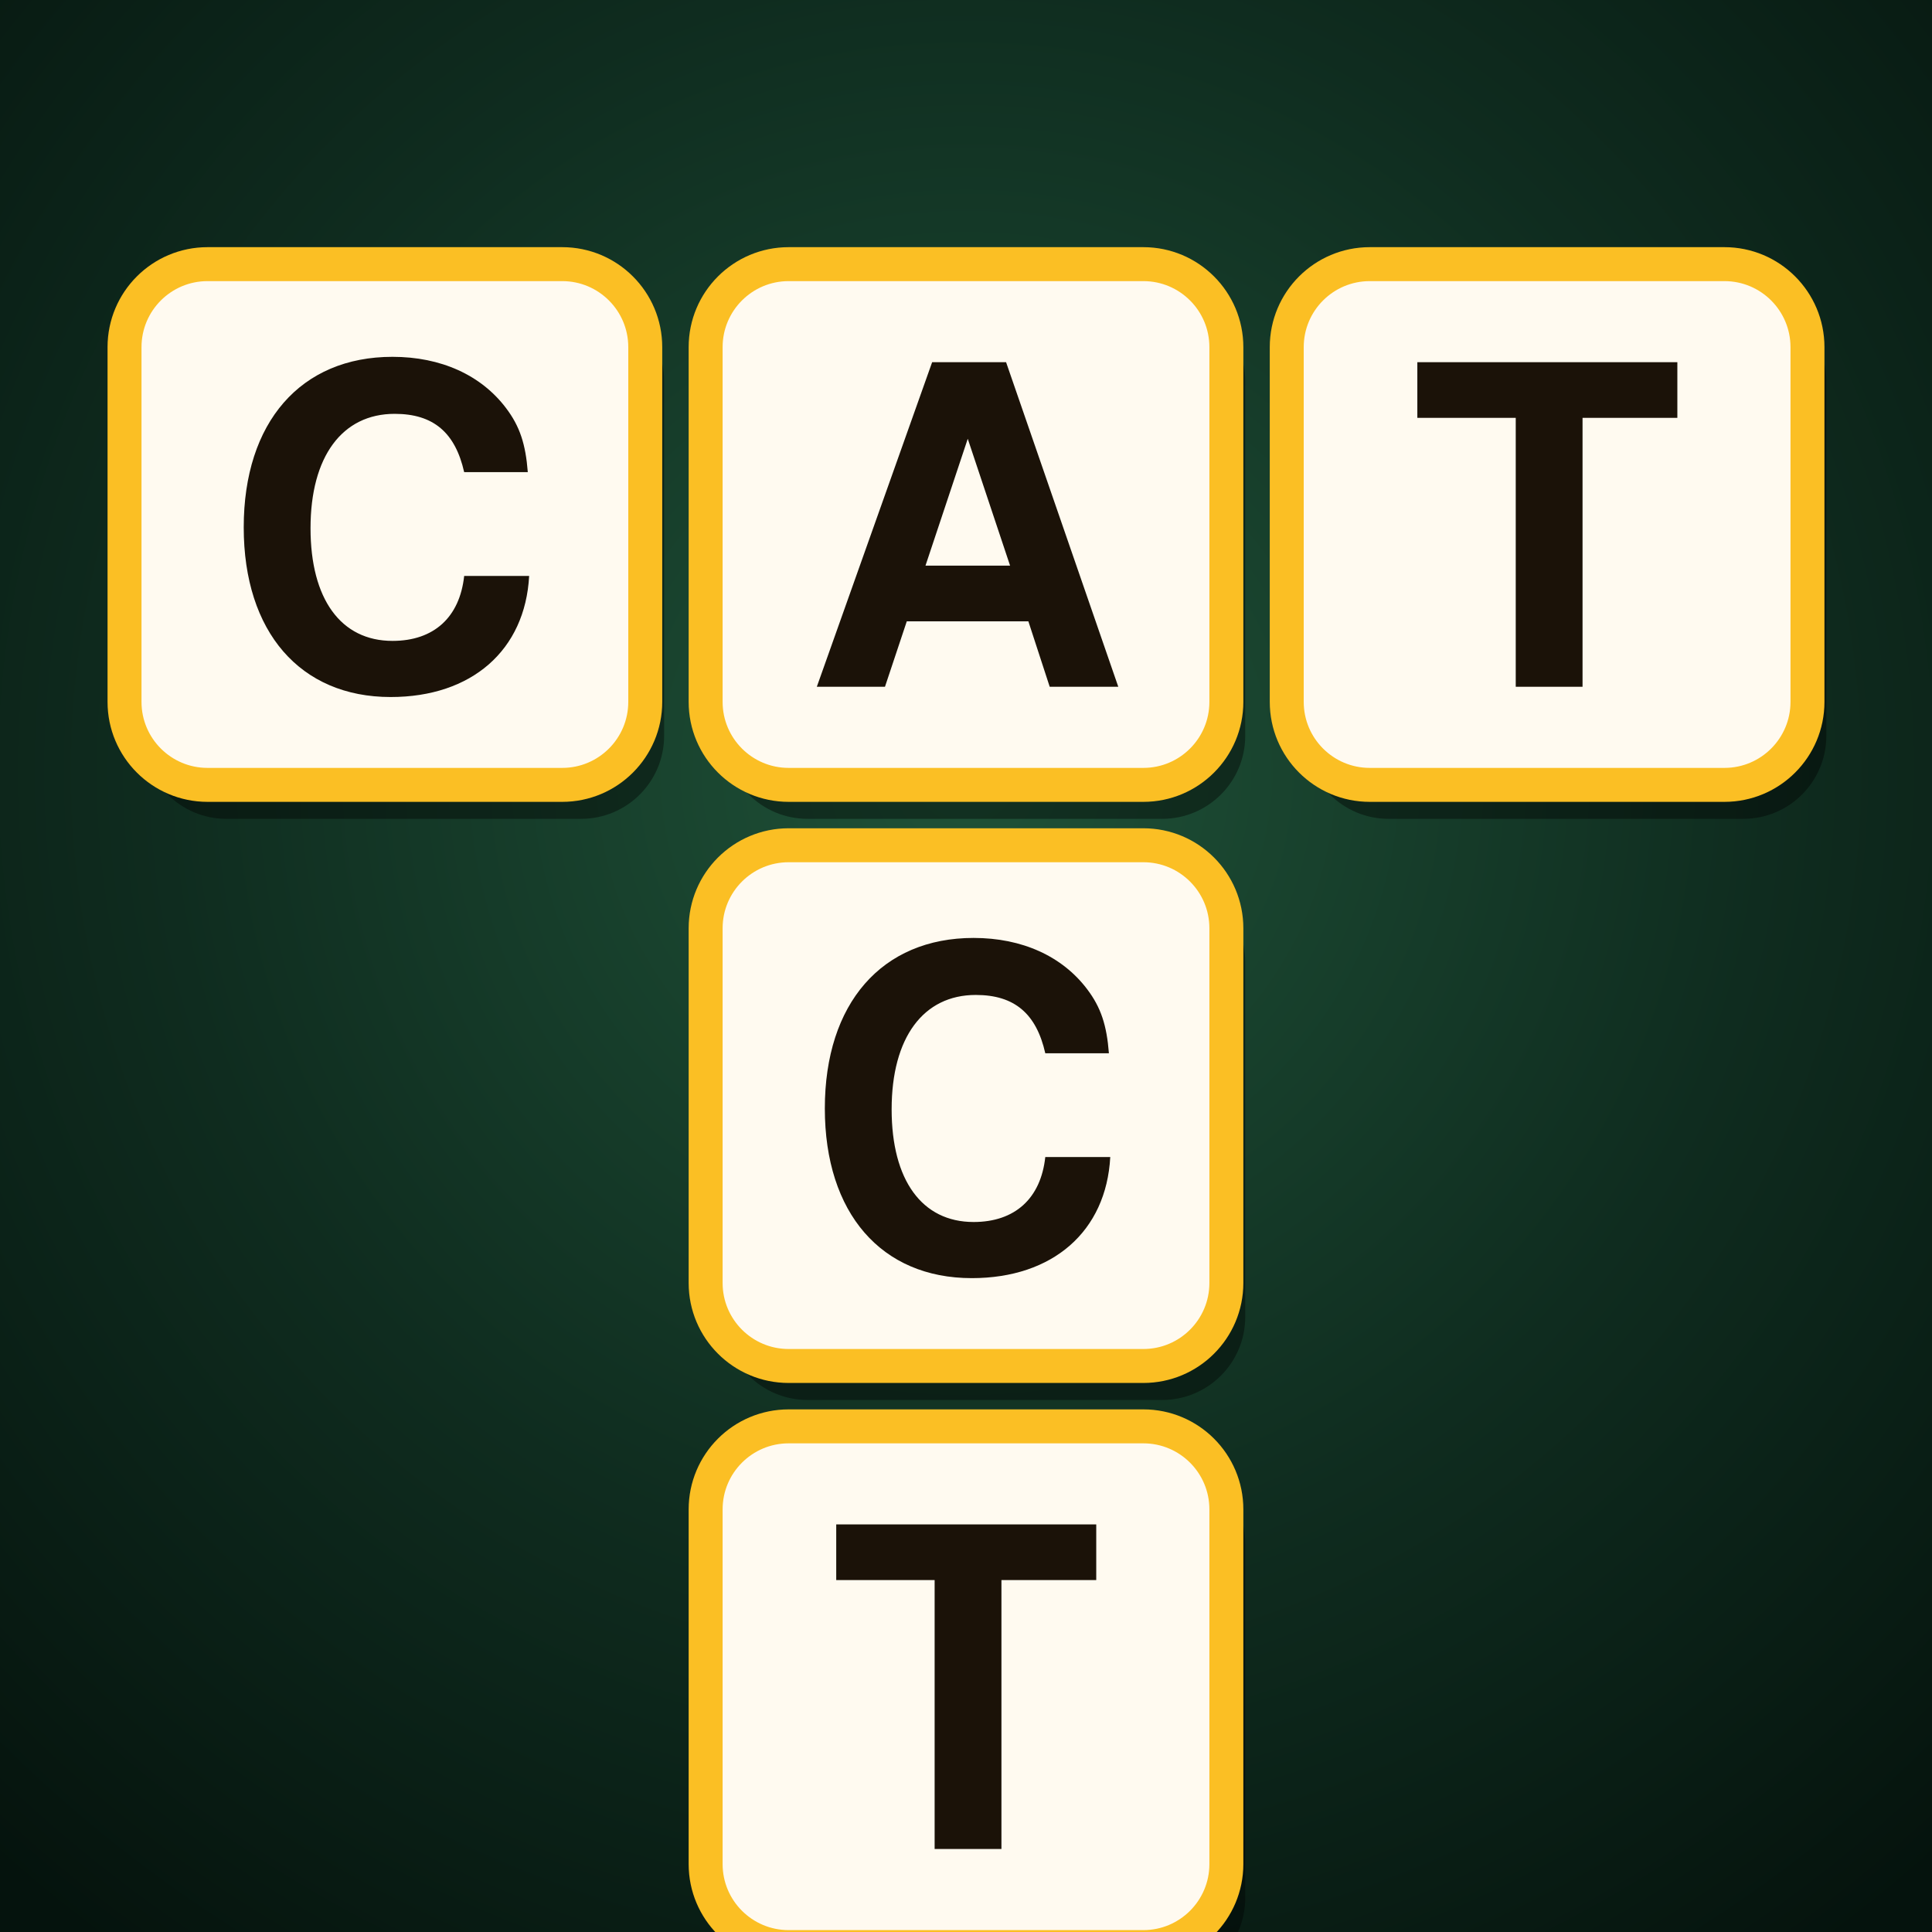
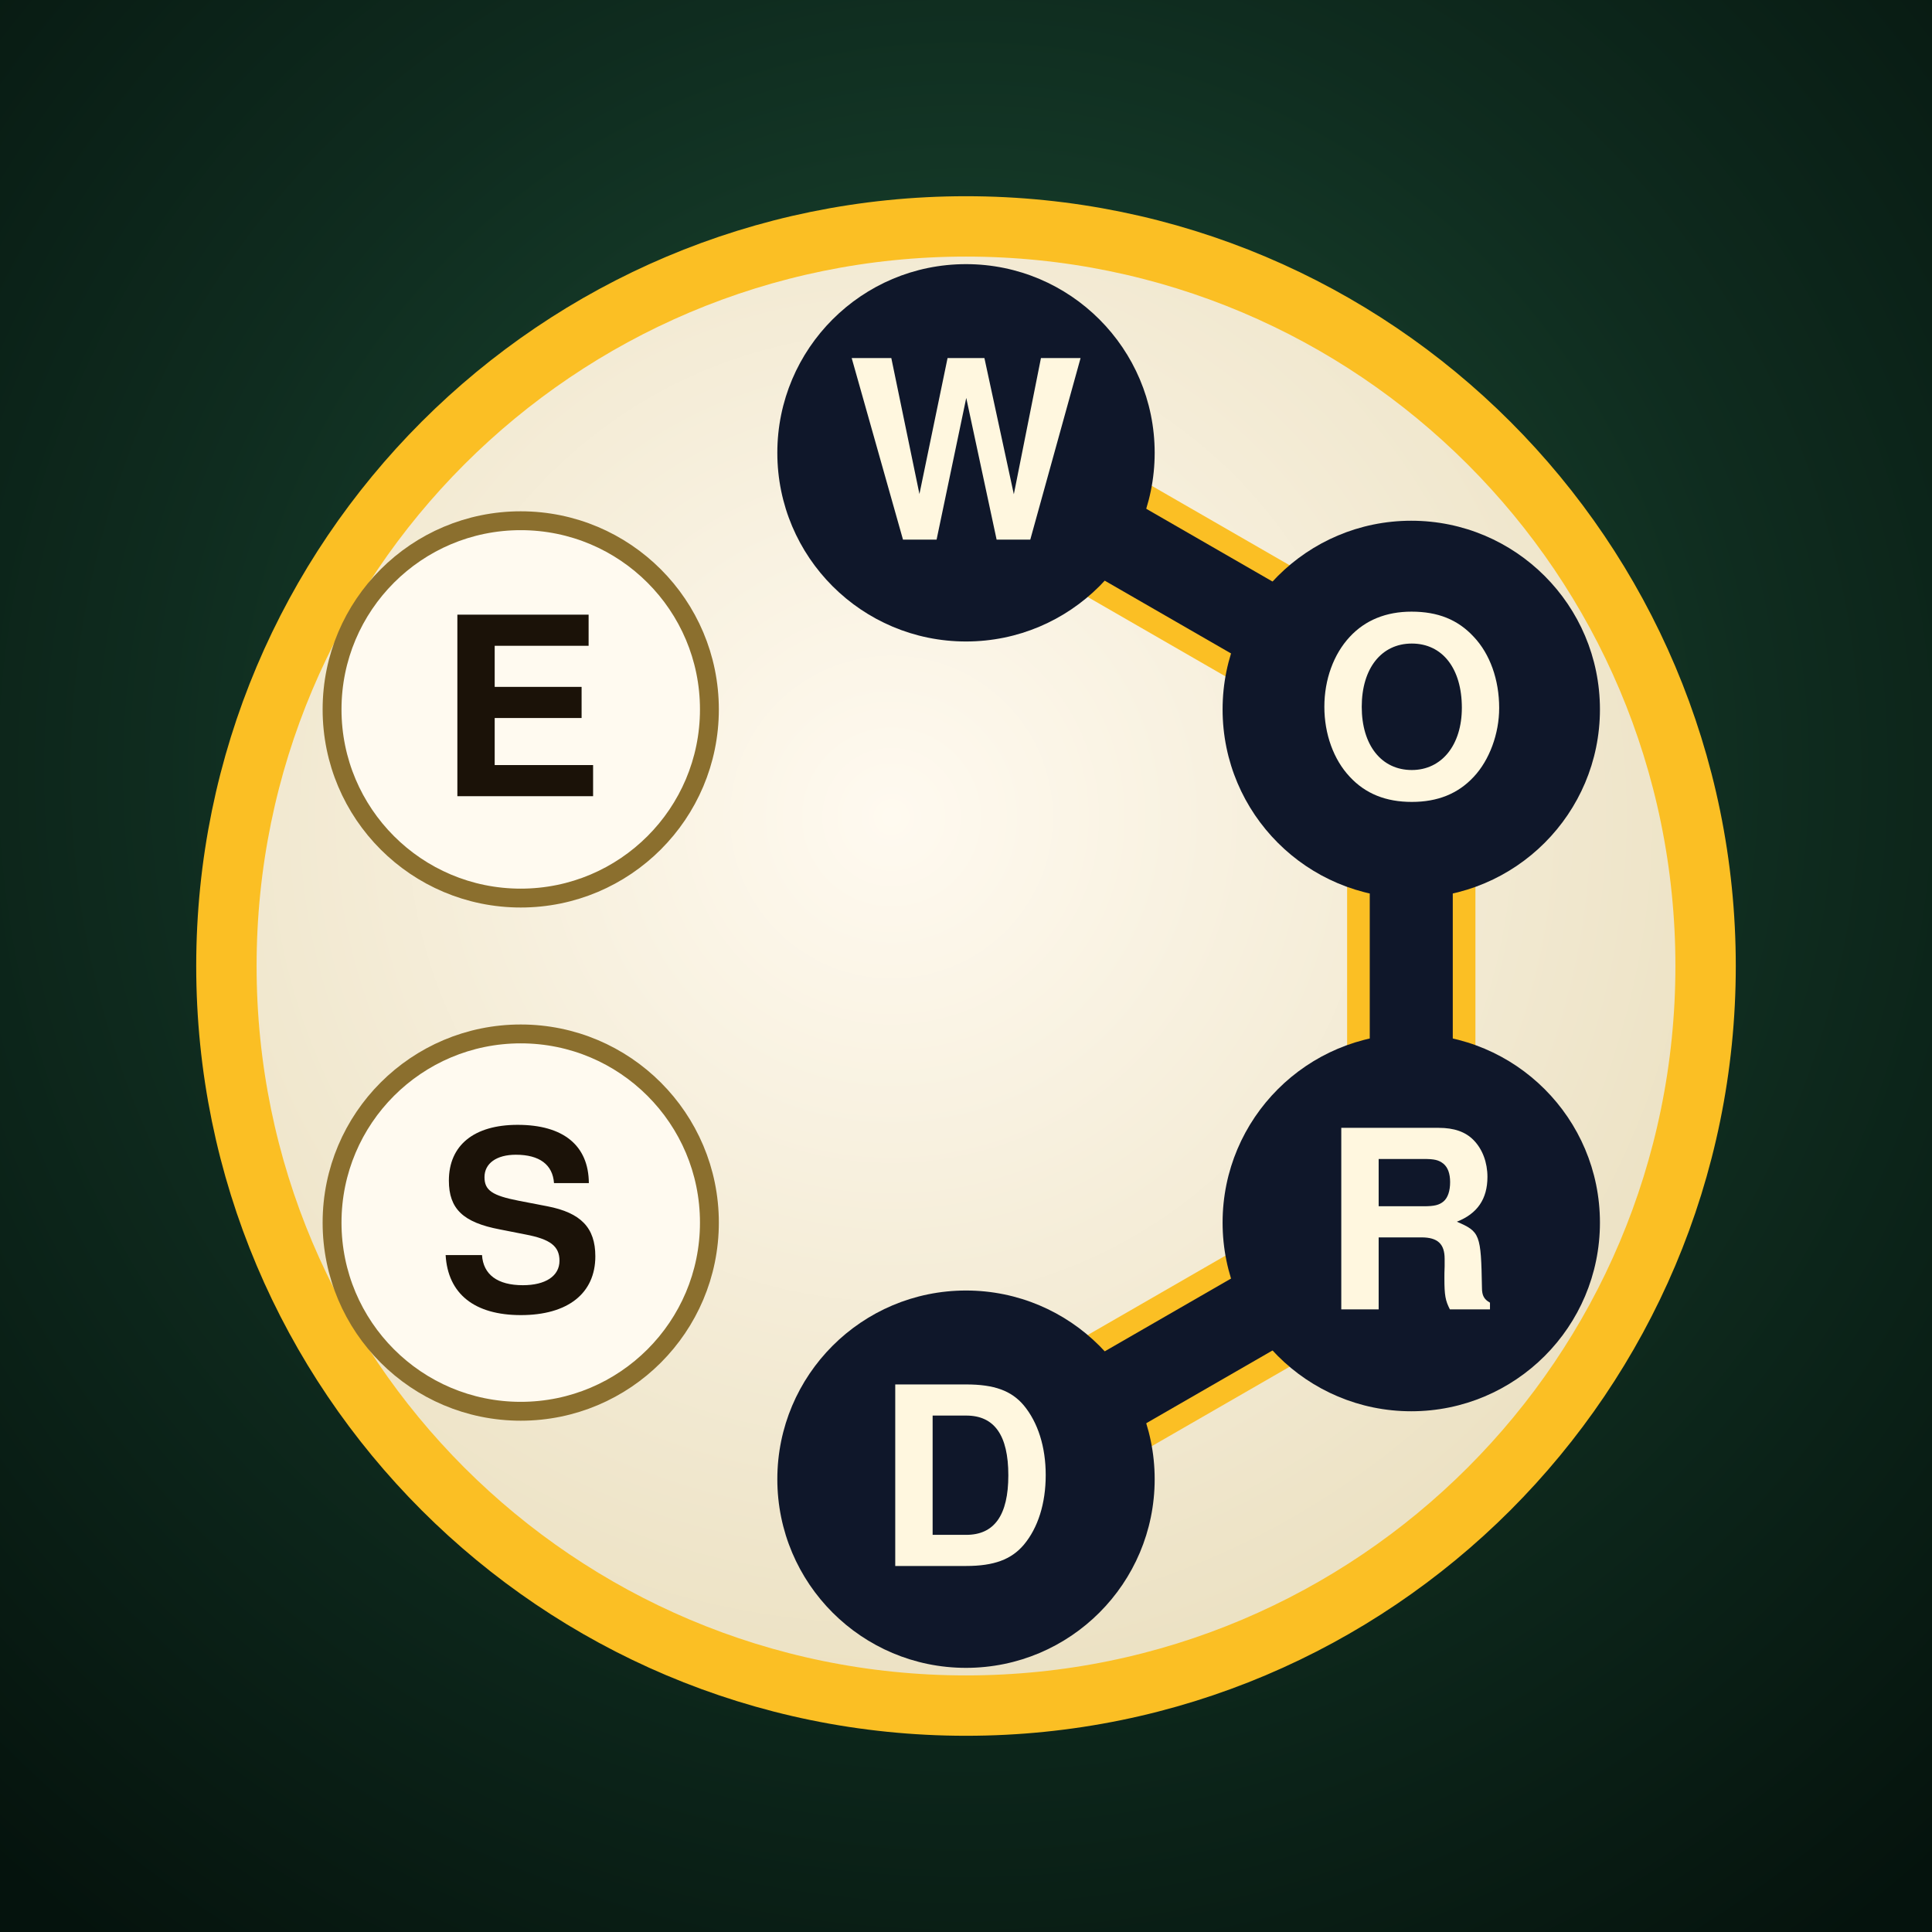
- <svg xmlns="http://www.w3.org/2000/svg" viewBox="0 0 512 512" width="512" height="512">
+ <svg xmlns="http://www.w3.org/2000/svg" width="512" height="512" viewBox="0 0 512 512">
  <defs>
    <radialGradient id="felt" cx="50%" cy="40%" r="75%">
      <stop offset="0" stop-color="#1f5238" />
-       <stop offset=".55" stop-color="#0f2c1f" />
+       <stop offset="0.55" stop-color="#0f2c1f" />
      <stop offset="1" stop-color="#05130d" />
    </radialGradient>
    <radialGradient id="disc" cx="45%" cy="40%" r="65%">
      <stop offset="0" stop-color="#fffaf0" />
      <stop offset="1" stop-color="#eadfbf" />
    </radialGradient>
  </defs>
  <rect width="512" height="512" fill="url(#felt)" />
-   <rect x="38" y="79" width="138" height="138" rx="22" fill="#000" opacity=".4" />
-   <rect x="33" y="70" width="138" height="138" rx="22" fill="#fffaf0" stroke="#fbbf24" stroke-width="9" />
-   <text x="102" y="182" font-size="118" fill="#1b1208" font-family="-apple-system, Helvetica, Arial, sans-serif" font-weight="800" text-anchor="middle">C</text>
-   <rect x="192" y="79" width="138" height="138" rx="22" fill="#000" opacity=".4" />
-   <rect x="187" y="70" width="138" height="138" rx="22" fill="#fffaf0" stroke="#fbbf24" stroke-width="9" />
-   <text x="256" y="182" font-size="118" fill="#1b1208" font-family="-apple-system, Helvetica, Arial, sans-serif" font-weight="800" text-anchor="middle">A</text>
-   <rect x="346" y="79" width="138" height="138" rx="22" fill="#000" opacity=".4" />
-   <rect x="341" y="70" width="138" height="138" rx="22" fill="#fffaf0" stroke="#fbbf24" stroke-width="9" />
-   <text x="410" y="182" font-size="118" fill="#1b1208" font-family="-apple-system, Helvetica, Arial, sans-serif" font-weight="800" text-anchor="middle">T</text>
-   <rect x="192" y="233" width="138" height="138" rx="22" fill="#000" opacity=".4" />
-   <rect x="187" y="224" width="138" height="138" rx="22" fill="#fffaf0" stroke="#fbbf24" stroke-width="9" />
-   <text x="256" y="336" font-size="118" fill="#1b1208" font-family="-apple-system, Helvetica, Arial, sans-serif" font-weight="800" text-anchor="middle">C</text>
-   <rect x="192" y="387" width="138" height="138" rx="22" fill="#000" opacity=".4" />
-   <rect x="187" y="378" width="138" height="138" rx="22" fill="#fffaf0" stroke="#fbbf24" stroke-width="9" />
-   <text x="256" y="490" font-size="118" fill="#1b1208" font-family="-apple-system, Helvetica, Arial, sans-serif" font-weight="800" text-anchor="middle">T</text>
+   <circle cx="256" cy="256" r="196" fill="url(#disc)" stroke="#fbbf24" stroke-width="16" />
+   <polyline points="256,120 374,188 374,324 256,392" fill="none" stroke="#fbbf24" stroke-width="34" stroke-linecap="round" stroke-linejoin="round" />
+   <polyline points="256,120 374,188 374,324 256,392" fill="none" stroke="#0f172a" stroke-width="22" stroke-linecap="round" stroke-linejoin="round" />
+   <g font-family="-apple-system, Helvetica, Arial, sans-serif" font-weight="800" font-size="66" text-anchor="middle">
+     <circle cx="256" cy="120" r="50" fill="#0f172a" />
+     <text x="256" y="143" fill="#fff7df">W</text>
+     <circle cx="374" cy="188" r="50" fill="#0f172a" />
+     <text x="374" y="211" fill="#fff7df">O</text>
+     <circle cx="374" cy="324" r="50" fill="#0f172a" />
+     <text x="374" y="347" fill="#fff7df">R</text>
+     <circle cx="256" cy="392" r="50" fill="#0f172a" />
+     <text x="256" y="415" fill="#fff7df">D</text>
+     <circle cx="138" cy="324" r="50" fill="#fffaf0" stroke="#8b6f2e" stroke-width="5" />
+     <text x="138" y="347" fill="#1b1208">S</text>
+     <circle cx="138" cy="188" r="50" fill="#fffaf0" stroke="#8b6f2e" stroke-width="5" />
+     <text x="138" y="211" fill="#1b1208">E</text>
+   </g>
</svg>
